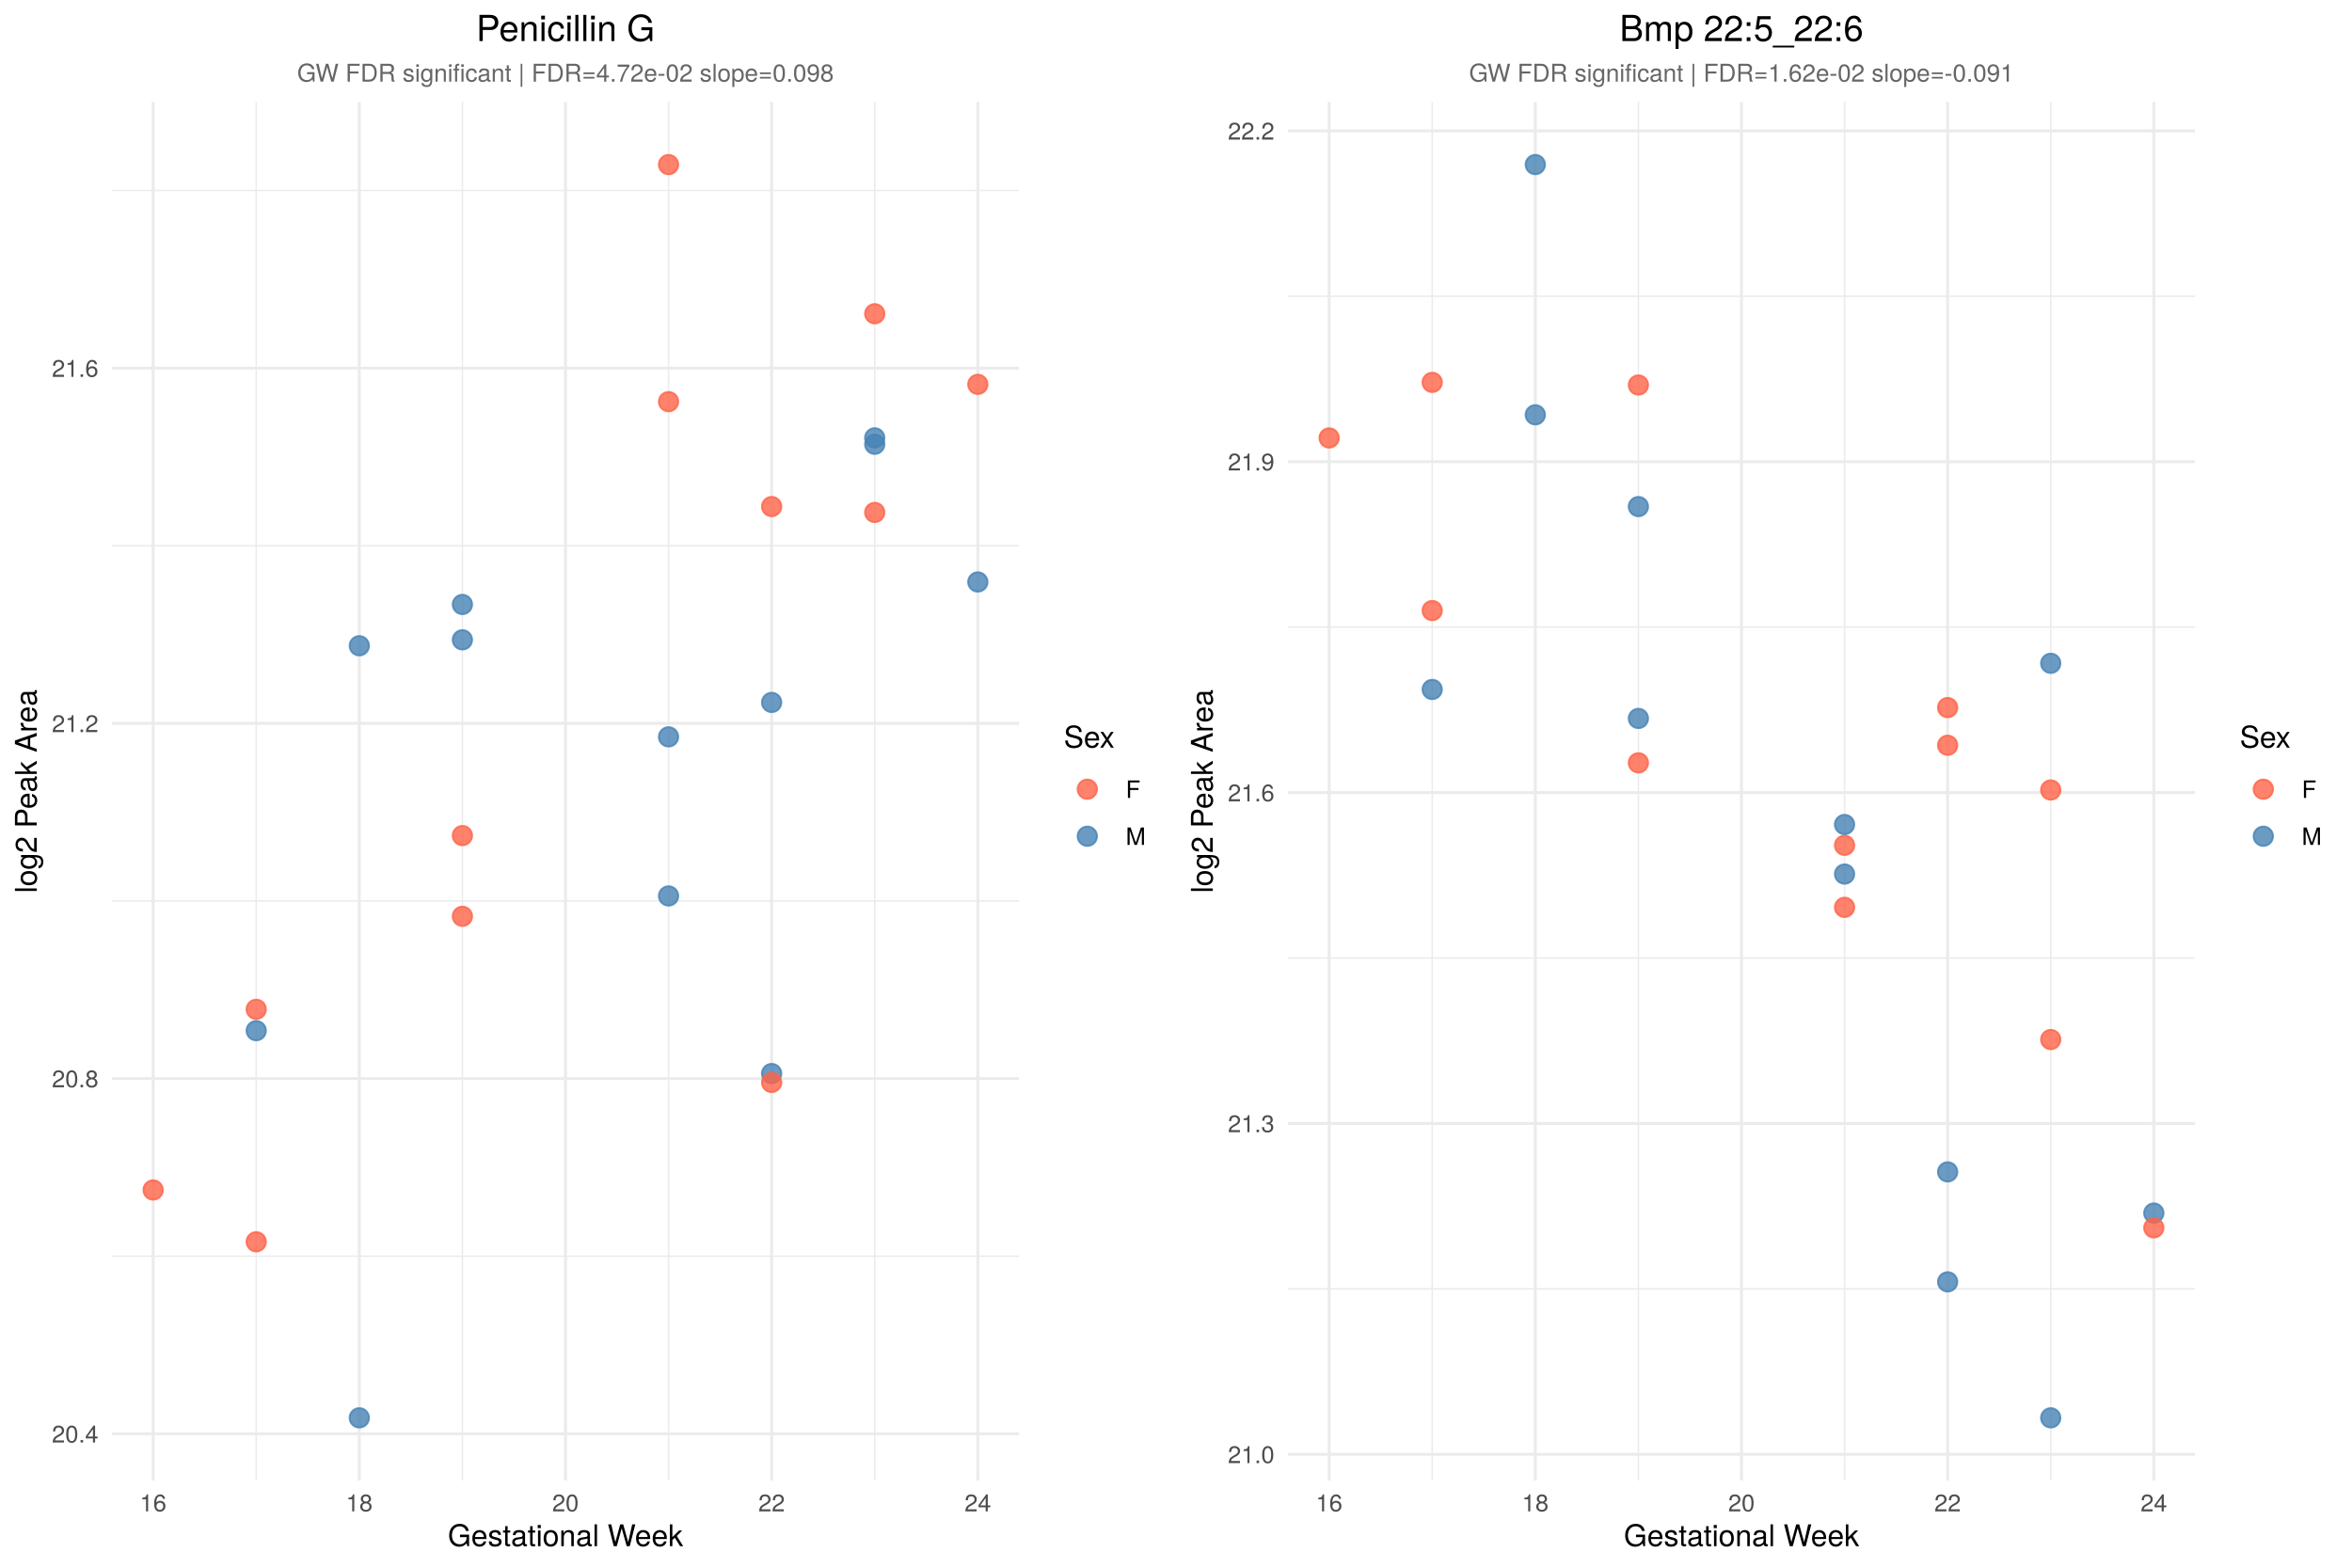
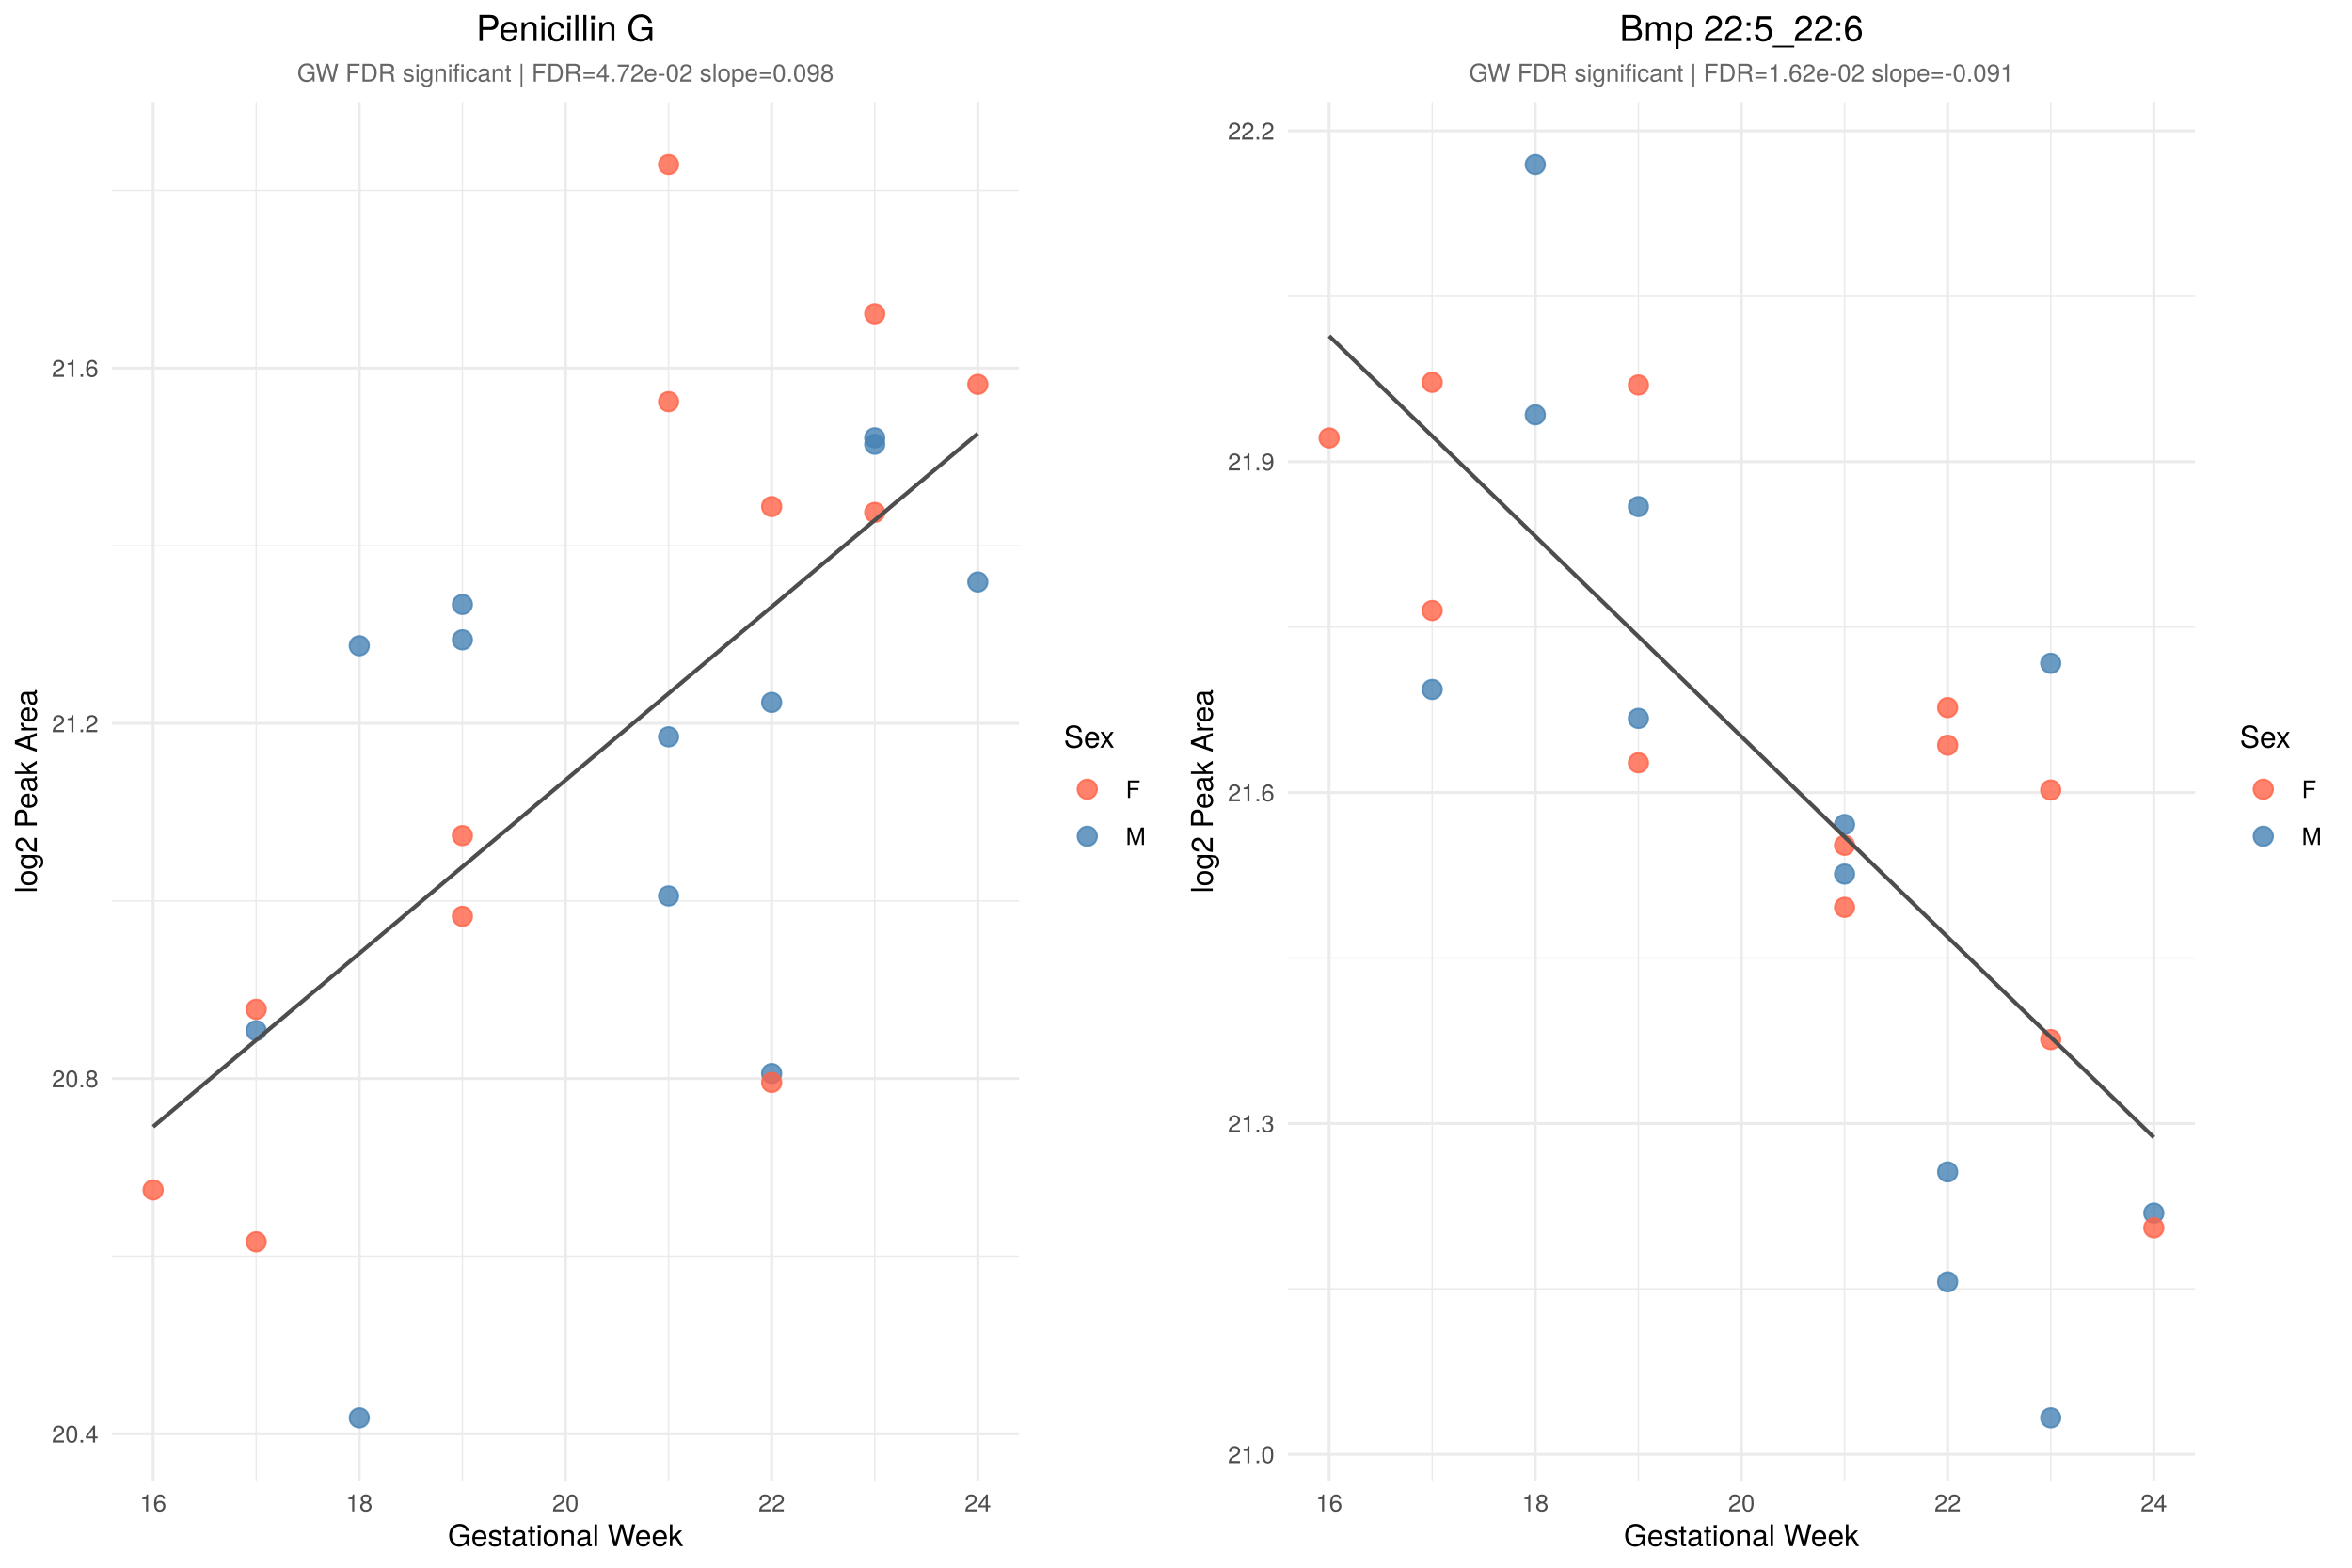
<svg xmlns="http://www.w3.org/2000/svg" class="svglite" width="864.00pt" height="576.00pt" viewBox="0 0 864.00 576.00">
  <defs>
    <style type="text/css">
    .svglite line, .svglite polyline, .svglite polygon, .svglite path, .svglite rect, .svglite circle {
      fill: none;
      stroke: #000000;
      stroke-linecap: round;
      stroke-linejoin: round;
      stroke-miterlimit: 10.00;
    }
    .svglite text {
      white-space: pre;
    }
  </style>
  </defs>
  <rect width="100%" height="100%" style="stroke: none; fill: none;" />
  <defs>
    <clipPath id="cpMC4wMHw4NjQuMDB8MC4wMHw1NzYuMDA=">
      <rect x="0.00" y="0.00" width="864.00" height="576.00" />
    </clipPath>
  </defs>
  <g clip-path="url(#cpMC4wMHw4NjQuMDB8MC4wMHw1NzYuMDA=)">
</g>
  <defs>
    <clipPath id="cpMC4wMHw0MzIuMDB8MC4wMHw1NzYuMDA=">
      <rect x="0" y="0.00" width="432.00" height="576.00" />
    </clipPath>
  </defs>
  <g clip-path="url(#cpMC4wMHw0MzIuMDB8MC4wMHw1NzYuMDA=)">
</g>
  <g clip-path="url(#cpMC4wMHw4NjQuMDB8MC4wMHw1NzYuMDA=)">
</g>
  <defs>
    <clipPath id="cpNDEuMTF8Mzc0LjM1fDM3LjQ1fDU0My45Nw==">
      <rect x="41.11" y="37.45" width="333.24" height="506.52" />
    </clipPath>
  </defs>
  <g clip-path="url(#cpNDEuMTF8Mzc0LjM1fDM3LjQ1fDU0My45Nw==)">
    <polyline points="41.11,461.55 374.35,461.55 " style="stroke-width: 0.53; stroke: #EBEBEB; stroke-linecap: butt;" />
    <polyline points="41.11,331.03 374.35,331.03 " style="stroke-width: 0.53; stroke: #EBEBEB; stroke-linecap: butt;" />
    <polyline points="41.11,200.51 374.35,200.51 " style="stroke-width: 0.53; stroke: #EBEBEB; stroke-linecap: butt;" />
    <polyline points="41.11,69.99 374.35,69.99 " style="stroke-width: 0.53; stroke: #EBEBEB; stroke-linecap: butt;" />
    <polyline points="94.12,543.97 94.12,37.45 " style="stroke-width: 0.53; stroke: #EBEBEB; stroke-linecap: butt;" />
    <polyline points="169.86,543.97 169.86,37.45 " style="stroke-width: 0.53; stroke: #EBEBEB; stroke-linecap: butt;" />
    <polyline points="245.59,543.97 245.59,37.45 " style="stroke-width: 0.53; stroke: #EBEBEB; stroke-linecap: butt;" />
    <polyline points="321.33,543.97 321.33,37.45 " style="stroke-width: 0.53; stroke: #EBEBEB; stroke-linecap: butt;" />
    <polyline points="41.11,526.81 374.35,526.81 " style="stroke-width: 1.07; stroke: #EBEBEB; stroke-linecap: butt;" />
    <polyline points="41.11,396.29 374.35,396.29 " style="stroke-width: 1.07; stroke: #EBEBEB; stroke-linecap: butt;" />
    <polyline points="41.11,265.77 374.35,265.77 " style="stroke-width: 1.07; stroke: #EBEBEB; stroke-linecap: butt;" />
    <polyline points="41.11,135.25 374.35,135.25 " style="stroke-width: 1.07; stroke: #EBEBEB; stroke-linecap: butt;" />
    <polyline points="56.25,543.97 56.25,37.45 " style="stroke-width: 1.07; stroke: #EBEBEB; stroke-linecap: butt;" />
    <polyline points="131.99,543.97 131.99,37.45 " style="stroke-width: 1.07; stroke: #EBEBEB; stroke-linecap: butt;" />
    <polyline points="207.73,543.97 207.73,37.45 " style="stroke-width: 1.07; stroke: #EBEBEB; stroke-linecap: butt;" />
    <polyline points="283.46,543.97 283.46,37.45 " style="stroke-width: 1.07; stroke: #EBEBEB; stroke-linecap: butt;" />
    <polyline points="359.20,543.97 359.20,37.45 " style="stroke-width: 1.07; stroke: #EBEBEB; stroke-linecap: butt;" />
    <circle cx="245.59" cy="147.58" r="3.56" style="stroke-width: 0.71; stroke: #FF6347; stroke-opacity: 0.80; fill: #FF6347; fill-opacity: 0.80;" />
    <circle cx="283.46" cy="186.12" r="3.56" style="stroke-width: 0.71; stroke: #FF6347; stroke-opacity: 0.80; fill: #FF6347; fill-opacity: 0.80;" />
    <circle cx="283.46" cy="394.44" r="3.56" style="stroke-width: 0.71; stroke: #4682B4; stroke-opacity: 0.80; fill: #4682B4; fill-opacity: 0.80;" />
    <circle cx="245.59" cy="60.47" r="3.56" style="stroke-width: 0.71; stroke: #FF6347; stroke-opacity: 0.80; fill: #FF6347; fill-opacity: 0.80;" />
    <circle cx="283.46" cy="258.08" r="3.56" style="stroke-width: 0.71; stroke: #4682B4; stroke-opacity: 0.80; fill: #4682B4; fill-opacity: 0.80;" />
    <circle cx="283.46" cy="397.72" r="3.56" style="stroke-width: 0.71; stroke: #FF6347; stroke-opacity: 0.80; fill: #FF6347; fill-opacity: 0.80;" />
    <circle cx="245.59" cy="270.73" r="3.56" style="stroke-width: 0.71; stroke: #4682B4; stroke-opacity: 0.80; fill: #4682B4; fill-opacity: 0.80;" />
    <circle cx="131.99" cy="520.94" r="3.56" style="stroke-width: 0.71; stroke: #4682B4; stroke-opacity: 0.80; fill: #4682B4; fill-opacity: 0.80;" />
    <circle cx="321.33" cy="188.28" r="3.56" style="stroke-width: 0.71; stroke: #FF6347; stroke-opacity: 0.80; fill: #FF6347; fill-opacity: 0.80;" />
    <circle cx="321.33" cy="115.28" r="3.56" style="stroke-width: 0.71; stroke: #FF6347; stroke-opacity: 0.80; fill: #FF6347; fill-opacity: 0.80;" />
    <circle cx="131.99" cy="237.26" r="3.56" style="stroke-width: 0.71; stroke: #4682B4; stroke-opacity: 0.80; fill: #4682B4; fill-opacity: 0.80;" />
    <circle cx="94.12" cy="456.26" r="3.56" style="stroke-width: 0.71; stroke: #FF6347; stroke-opacity: 0.80; fill: #FF6347; fill-opacity: 0.80;" />
    <circle cx="359.20" cy="213.83" r="3.56" style="stroke-width: 0.71; stroke: #4682B4; stroke-opacity: 0.80; fill: #4682B4; fill-opacity: 0.80;" />
    <circle cx="94.12" cy="370.84" r="3.56" style="stroke-width: 0.71; stroke: #FF6347; stroke-opacity: 0.80; fill: #FF6347; fill-opacity: 0.80;" />
    <circle cx="56.25" cy="437.22" r="3.56" style="stroke-width: 0.71; stroke: #FF6347; stroke-opacity: 0.80; fill: #FF6347; fill-opacity: 0.80;" />
    <circle cx="321.33" cy="163.24" r="3.56" style="stroke-width: 0.71; stroke: #4682B4; stroke-opacity: 0.80; fill: #4682B4; fill-opacity: 0.80;" />
    <circle cx="169.86" cy="307.01" r="3.56" style="stroke-width: 0.71; stroke: #FF6347; stroke-opacity: 0.80; fill: #FF6347; fill-opacity: 0.80;" />
    <circle cx="321.33" cy="160.87" r="3.56" style="stroke-width: 0.71; stroke: #4682B4; stroke-opacity: 0.80; fill: #4682B4; fill-opacity: 0.80;" />
    <circle cx="359.20" cy="141.22" r="3.56" style="stroke-width: 0.71; stroke: #FF6347; stroke-opacity: 0.80; fill: #FF6347; fill-opacity: 0.80;" />
    <circle cx="169.86" cy="336.67" r="3.56" style="stroke-width: 0.71; stroke: #FF6347; stroke-opacity: 0.80; fill: #FF6347; fill-opacity: 0.80;" />
    <circle cx="94.12" cy="378.69" r="3.56" style="stroke-width: 0.71; stroke: #4682B4; stroke-opacity: 0.80; fill: #4682B4; fill-opacity: 0.80;" />
    <circle cx="169.86" cy="235.09" r="3.56" style="stroke-width: 0.71; stroke: #4682B4; stroke-opacity: 0.80; fill: #4682B4; fill-opacity: 0.80;" />
    <circle cx="169.86" cy="222.09" r="3.56" style="stroke-width: 0.71; stroke: #4682B4; stroke-opacity: 0.80; fill: #4682B4; fill-opacity: 0.80;" />
    <circle cx="245.59" cy="329.19" r="3.56" style="stroke-width: 0.71; stroke: #4682B4; stroke-opacity: 0.80; fill: #4682B4; fill-opacity: 0.80;" />
+     <polyline points="56.25,413.98 60.09,410.76 63.92,407.54 67.76,404.31 71.59,401.09 75.43,397.86 79.26,394.64 83.10,391.42 86.93,388.19 90.77,384.97 94.60,381.74 98.44,378.52 102.27,375.30 106.10,372.07 109.94,368.85 113.77,365.63 117.61,362.40 121.44,359.18 125.28,355.95 129.11,352.73 132.95,349.51 136.78,346.28 140.62,343.06 144.45,339.83 148.29,336.61 152.12,333.39 155.96,330.16 159.79,326.94 163.63,323.71 167.46,320.49 171.30,317.27 175.13,314.04 178.97,310.82 182.80,307.59 186.63,304.37 190.47,301.15 194.30,297.92 198.14,294.70 201.97,291.47 205.81,288.25 209.64,285.03 213.48,281.80 217.31,278.58 221.15,275.35 224.98,272.13 228.82,268.91 232.65,265.68 236.49,262.46 240.32,259.23 244.16,256.01 247.99,252.79 251.83,249.56 255.66,246.34 259.50,243.11 263.33,239.89 267.16,236.67 271.00,233.44 274.83,230.22 278.67,226.99 282.50,223.77 286.34,220.55 290.17,217.32 294.01,214.10 297.84,210.87 301.68,207.65 305.51,204.43 309.35,201.20 313.18,197.98 317.02,194.76 320.85,191.53 324.69,188.31 328.52,185.08 332.36,181.86 336.19,178.64 340.03,175.41 343.86,172.19 347.69,168.96 351.53,165.74 355.36,162.52 359.20,159.29 " style="stroke-width: 1.49; stroke: #4D4D4D; stroke-linecap: butt;" />
  </g>
  <g clip-path="url(#cpMC4wMHw4NjQuMDB8MC4wMHw1NzYuMDA=)">
    <text x="36.17" y="530.02" text-anchor="end" style="font-size: 8.80px; font-weight: 0;fill: #4D4D4D; font-family: &quot;TeX Gyre Heros&quot;;" textLength="17.11px" lengthAdjust="spacingAndGlyphs">20.4</text>
    <text x="36.17" y="399.50" text-anchor="end" style="font-size: 8.80px; font-weight: 0;fill: #4D4D4D; font-family: &quot;TeX Gyre Heros&quot;;" textLength="17.11px" lengthAdjust="spacingAndGlyphs">20.8</text>
    <text x="36.17" y="268.98" text-anchor="end" style="font-size: 8.80px; font-weight: 0;fill: #4D4D4D; font-family: &quot;TeX Gyre Heros&quot;;" textLength="17.11px" lengthAdjust="spacingAndGlyphs">21.2</text>
    <text x="36.17" y="138.46" text-anchor="end" style="font-size: 8.80px; font-weight: 0;fill: #4D4D4D; font-family: &quot;TeX Gyre Heros&quot;;" textLength="17.11px" lengthAdjust="spacingAndGlyphs">21.6</text>
    <text x="56.25" y="555.31" text-anchor="middle" style="font-size: 8.80px; font-weight: 0;fill: #4D4D4D; font-family: &quot;TeX Gyre Heros&quot;;" textLength="9.78px" lengthAdjust="spacingAndGlyphs">16</text>
    <text x="131.99" y="555.31" text-anchor="middle" style="font-size: 8.80px; font-weight: 0;fill: #4D4D4D; font-family: &quot;TeX Gyre Heros&quot;;" textLength="9.78px" lengthAdjust="spacingAndGlyphs">18</text>
    <text x="207.73" y="555.31" text-anchor="middle" style="font-size: 8.80px; font-weight: 0;fill: #4D4D4D; font-family: &quot;TeX Gyre Heros&quot;;" textLength="9.78px" lengthAdjust="spacingAndGlyphs">20</text>
    <text x="283.46" y="555.31" text-anchor="middle" style="font-size: 8.80px; font-weight: 0;fill: #4D4D4D; font-family: &quot;TeX Gyre Heros&quot;;" textLength="9.78px" lengthAdjust="spacingAndGlyphs">22</text>
    <text x="359.20" y="555.31" text-anchor="middle" style="font-size: 8.80px; font-weight: 0;fill: #4D4D4D; font-family: &quot;TeX Gyre Heros&quot;;" textLength="9.78px" lengthAdjust="spacingAndGlyphs">24</text>
    <text x="207.73" y="568.10" text-anchor="middle" style="font-size: 11.00px; font-weight: 0; font-family: &quot;TeX Gyre Heros&quot;;" textLength="86.80px" lengthAdjust="spacingAndGlyphs">Gestational Week</text>
    <text transform="translate(13.50,290.71) rotate(-90)" text-anchor="middle" style="font-size: 11.00px; font-weight: 0; font-family: &quot;TeX Gyre Heros&quot;;" textLength="75.19px" lengthAdjust="spacingAndGlyphs">log2 Peak Area</text>
    <text x="390.78" y="274.70" style="font-size: 11.00px; font-weight: 0; font-family: &quot;TeX Gyre Heros&quot;;" textLength="18.95px" lengthAdjust="spacingAndGlyphs">Sex</text>
    <circle cx="399.42" cy="289.97" r="3.56" style="stroke-width: 0.71; stroke: #FF6347; stroke-opacity: 0.80; fill: #FF6347; fill-opacity: 0.80;" />
    <circle cx="399.42" cy="307.25" r="3.56" style="stroke-width: 0.71; stroke: #4682B4; stroke-opacity: 0.80; fill: #4682B4; fill-opacity: 0.80;" />
    <text x="413.54" y="293.17" style="font-size: 8.80px; font-weight: 0; font-family: &quot;TeX Gyre Heros&quot;;" textLength="5.38px" lengthAdjust="spacingAndGlyphs">F</text>
    <text x="413.54" y="310.45" style="font-size: 8.80px; font-weight: 0; font-family: &quot;TeX Gyre Heros&quot;;" textLength="7.33px" lengthAdjust="spacingAndGlyphs">M</text>
    <text x="207.73" y="29.99" text-anchor="middle" style="font-size: 9.00px; font-weight: 0;fill: #666666; font-family: &quot;TeX Gyre Heros&quot;;" textLength="199.99px" lengthAdjust="spacingAndGlyphs">GW FDR significant | FDR=4.72e-02  slope=0.098</text>
    <text x="207.73" y="15.09" text-anchor="middle" style="font-size: 13.20px; font-weight: 0; font-family: &quot;TeX Gyre Heros&quot;;" textLength="65.96px" lengthAdjust="spacingAndGlyphs">Penicillin G</text>
  </g>
  <defs>
    <clipPath id="cpNDMyLjAwfDg2NC4wMHwwLjAwfDU3Ni4wMA==">
      <rect x="432.00" y="0.00" width="432.00" height="576.00" />
    </clipPath>
  </defs>
  <g clip-path="url(#cpNDMyLjAwfDg2NC4wMHwwLjAwfDU3Ni4wMA==)">
</g>
  <g clip-path="url(#cpMC4wMHw4NjQuMDB8MC4wMHw1NzYuMDA=)">
</g>
  <defs>
    <clipPath id="cpNDczLjExfDgwNi4zNXwzNy40NXw1NDMuOTc=">
      <rect x="473.11" y="37.45" width="333.24" height="506.52" />
    </clipPath>
  </defs>
  <g clip-path="url(#cpNDczLjExfDgwNi4zNXwzNy40NXw1NDMuOTc=)">
    <polyline points="473.11,473.56 806.35,473.56 " style="stroke-width: 0.53; stroke: #EBEBEB; stroke-linecap: butt;" />
    <polyline points="473.11,351.99 806.35,351.99 " style="stroke-width: 0.53; stroke: #EBEBEB; stroke-linecap: butt;" />
    <polyline points="473.11,230.42 806.35,230.42 " style="stroke-width: 0.53; stroke: #EBEBEB; stroke-linecap: butt;" />
    <polyline points="473.11,108.85 806.35,108.85 " style="stroke-width: 0.53; stroke: #EBEBEB; stroke-linecap: butt;" />
    <polyline points="526.12,543.97 526.12,37.45 " style="stroke-width: 0.53; stroke: #EBEBEB; stroke-linecap: butt;" />
    <polyline points="601.86,543.97 601.86,37.45 " style="stroke-width: 0.53; stroke: #EBEBEB; stroke-linecap: butt;" />
    <polyline points="677.59,543.97 677.59,37.45 " style="stroke-width: 0.53; stroke: #EBEBEB; stroke-linecap: butt;" />
    <polyline points="753.33,543.97 753.33,37.45 " style="stroke-width: 0.53; stroke: #EBEBEB; stroke-linecap: butt;" />
    <polyline points="473.11,534.35 806.35,534.35 " style="stroke-width: 1.07; stroke: #EBEBEB; stroke-linecap: butt;" />
    <polyline points="473.11,412.78 806.35,412.78 " style="stroke-width: 1.07; stroke: #EBEBEB; stroke-linecap: butt;" />
    <polyline points="473.11,291.21 806.35,291.21 " style="stroke-width: 1.07; stroke: #EBEBEB; stroke-linecap: butt;" />
    <polyline points="473.11,169.64 806.35,169.64 " style="stroke-width: 1.07; stroke: #EBEBEB; stroke-linecap: butt;" />
    <polyline points="473.11,48.07 806.35,48.07 " style="stroke-width: 1.07; stroke: #EBEBEB; stroke-linecap: butt;" />
    <polyline points="488.25,543.97 488.25,37.45 " style="stroke-width: 1.07; stroke: #EBEBEB; stroke-linecap: butt;" />
    <polyline points="563.99,543.97 563.99,37.45 " style="stroke-width: 1.07; stroke: #EBEBEB; stroke-linecap: butt;" />
    <polyline points="639.73,543.97 639.73,37.45 " style="stroke-width: 1.07; stroke: #EBEBEB; stroke-linecap: butt;" />
    <polyline points="715.46,543.97 715.46,37.45 " style="stroke-width: 1.07; stroke: #EBEBEB; stroke-linecap: butt;" />
    <polyline points="791.20,543.97 791.20,37.45 " style="stroke-width: 1.07; stroke: #EBEBEB; stroke-linecap: butt;" />
    <circle cx="677.59" cy="333.37" r="3.56" style="stroke-width: 0.71; stroke: #FF6347; stroke-opacity: 0.80; fill: #FF6347; fill-opacity: 0.80;" />
    <circle cx="715.46" cy="259.98" r="3.56" style="stroke-width: 0.71; stroke: #FF6347; stroke-opacity: 0.80; fill: #FF6347; fill-opacity: 0.80;" />
    <circle cx="715.46" cy="430.58" r="3.56" style="stroke-width: 0.71; stroke: #4682B4; stroke-opacity: 0.80; fill: #4682B4; fill-opacity: 0.80;" />
    <circle cx="677.59" cy="310.58" r="3.56" style="stroke-width: 0.71; stroke: #FF6347; stroke-opacity: 0.80; fill: #FF6347; fill-opacity: 0.80;" />
    <circle cx="715.46" cy="470.98" r="3.56" style="stroke-width: 0.71; stroke: #4682B4; stroke-opacity: 0.80; fill: #4682B4; fill-opacity: 0.80;" />
    <circle cx="715.46" cy="273.82" r="3.56" style="stroke-width: 0.71; stroke: #FF6347; stroke-opacity: 0.80; fill: #FF6347; fill-opacity: 0.80;" />
    <circle cx="677.59" cy="321.15" r="3.56" style="stroke-width: 0.71; stroke: #4682B4; stroke-opacity: 0.80; fill: #4682B4; fill-opacity: 0.80;" />
    <circle cx="563.99" cy="60.47" r="3.56" style="stroke-width: 0.71; stroke: #4682B4; stroke-opacity: 0.80; fill: #4682B4; fill-opacity: 0.80;" />
    <circle cx="753.33" cy="381.95" r="3.56" style="stroke-width: 0.71; stroke: #FF6347; stroke-opacity: 0.80; fill: #FF6347; fill-opacity: 0.80;" />
    <circle cx="753.33" cy="290.26" r="3.56" style="stroke-width: 0.71; stroke: #FF6347; stroke-opacity: 0.80; fill: #FF6347; fill-opacity: 0.80;" />
    <circle cx="563.99" cy="152.41" r="3.56" style="stroke-width: 0.71; stroke: #4682B4; stroke-opacity: 0.80; fill: #4682B4; fill-opacity: 0.80;" />
    <circle cx="526.12" cy="224.33" r="3.56" style="stroke-width: 0.71; stroke: #FF6347; stroke-opacity: 0.80; fill: #FF6347; fill-opacity: 0.80;" />
    <circle cx="791.20" cy="445.70" r="3.56" style="stroke-width: 0.71; stroke: #4682B4; stroke-opacity: 0.80; fill: #4682B4; fill-opacity: 0.80;" />
    <circle cx="526.12" cy="140.49" r="3.56" style="stroke-width: 0.71; stroke: #FF6347; stroke-opacity: 0.80; fill: #FF6347; fill-opacity: 0.80;" />
    <circle cx="488.25" cy="160.91" r="3.56" style="stroke-width: 0.71; stroke: #FF6347; stroke-opacity: 0.80; fill: #FF6347; fill-opacity: 0.80;" />
    <circle cx="753.33" cy="520.94" r="3.56" style="stroke-width: 0.71; stroke: #4682B4; stroke-opacity: 0.80; fill: #4682B4; fill-opacity: 0.80;" />
    <circle cx="601.86" cy="280.28" r="3.56" style="stroke-width: 0.71; stroke: #FF6347; stroke-opacity: 0.80; fill: #FF6347; fill-opacity: 0.80;" />
    <circle cx="753.33" cy="243.71" r="3.56" style="stroke-width: 0.71; stroke: #4682B4; stroke-opacity: 0.80; fill: #4682B4; fill-opacity: 0.80;" />
    <circle cx="791.20" cy="451.13" r="3.56" style="stroke-width: 0.71; stroke: #FF6347; stroke-opacity: 0.80; fill: #FF6347; fill-opacity: 0.80;" />
    <circle cx="601.86" cy="141.46" r="3.56" style="stroke-width: 0.71; stroke: #FF6347; stroke-opacity: 0.80; fill: #FF6347; fill-opacity: 0.80;" />
    <circle cx="526.12" cy="253.32" r="3.56" style="stroke-width: 0.71; stroke: #4682B4; stroke-opacity: 0.80; fill: #4682B4; fill-opacity: 0.80;" />
    <circle cx="601.86" cy="263.97" r="3.56" style="stroke-width: 0.71; stroke: #4682B4; stroke-opacity: 0.80; fill: #4682B4; fill-opacity: 0.80;" />
    <circle cx="601.86" cy="186.13" r="3.56" style="stroke-width: 0.71; stroke: #4682B4; stroke-opacity: 0.80; fill: #4682B4; fill-opacity: 0.80;" />
    <circle cx="677.59" cy="302.94" r="3.56" style="stroke-width: 0.71; stroke: #4682B4; stroke-opacity: 0.80; fill: #4682B4; fill-opacity: 0.80;" />
+     <polyline points="488.25,123.43 492.09,127.15 495.92,130.88 499.76,134.61 503.59,138.34 507.43,142.06 511.26,145.79 515.10,149.52 518.93,153.25 522.77,156.97 526.60,160.70 530.44,164.43 534.27,168.16 538.10,171.88 541.94,175.61 545.77,179.34 549.61,183.07 553.44,186.79 557.28,190.52 561.11,194.25 564.95,197.98 568.78,201.71 572.62,205.43 576.45,209.16 580.29,212.89 584.12,216.62 587.96,220.34 591.79,224.07 595.63,227.80 599.46,231.53 603.30,235.25 607.13,238.98 610.97,242.71 614.80,246.44 618.63,250.16 622.47,253.89 626.30,257.62 630.14,261.35 633.97,265.07 637.81,268.80 641.64,272.53 645.48,276.26 649.31,279.98 653.15,283.71 656.98,287.44 660.82,291.17 664.65,294.89 668.49,298.62 672.32,302.35 676.16,306.08 679.99,309.80 683.83,313.53 687.66,317.26 691.50,320.99 695.33,324.71 699.16,328.44 703.00,332.17 706.83,335.90 710.67,339.62 714.50,343.35 718.34,347.08 722.17,350.81 726.01,354.53 729.84,358.26 733.68,361.99 737.51,365.72 741.35,369.44 745.18,373.17 749.02,376.90 752.85,380.63 756.69,384.35 760.52,388.08 764.36,391.81 768.19,395.54 772.03,399.26 775.86,402.99 779.69,406.72 783.53,410.45 787.36,414.17 791.20,417.90 " style="stroke-width: 1.49; stroke: #4D4D4D; stroke-linecap: butt;" />
  </g>
  <g clip-path="url(#cpMC4wMHw4NjQuMDB8MC4wMHw1NzYuMDA=)">
    <text x="468.17" y="537.56" text-anchor="end" style="font-size: 8.80px; font-weight: 0;fill: #4D4D4D; font-family: &quot;TeX Gyre Heros&quot;;" textLength="17.11px" lengthAdjust="spacingAndGlyphs">21.0</text>
    <text x="468.17" y="415.99" text-anchor="end" style="font-size: 8.80px; font-weight: 0;fill: #4D4D4D; font-family: &quot;TeX Gyre Heros&quot;;" textLength="17.11px" lengthAdjust="spacingAndGlyphs">21.3</text>
    <text x="468.17" y="294.42" text-anchor="end" style="font-size: 8.80px; font-weight: 0;fill: #4D4D4D; font-family: &quot;TeX Gyre Heros&quot;;" textLength="17.11px" lengthAdjust="spacingAndGlyphs">21.6</text>
    <text x="468.17" y="172.85" text-anchor="end" style="font-size: 8.80px; font-weight: 0;fill: #4D4D4D; font-family: &quot;TeX Gyre Heros&quot;;" textLength="17.11px" lengthAdjust="spacingAndGlyphs">21.9</text>
    <text x="468.17" y="51.28" text-anchor="end" style="font-size: 8.80px; font-weight: 0;fill: #4D4D4D; font-family: &quot;TeX Gyre Heros&quot;;" textLength="17.11px" lengthAdjust="spacingAndGlyphs">22.2</text>
    <text x="488.25" y="555.31" text-anchor="middle" style="font-size: 8.80px; font-weight: 0;fill: #4D4D4D; font-family: &quot;TeX Gyre Heros&quot;;" textLength="9.78px" lengthAdjust="spacingAndGlyphs">16</text>
    <text x="563.99" y="555.31" text-anchor="middle" style="font-size: 8.80px; font-weight: 0;fill: #4D4D4D; font-family: &quot;TeX Gyre Heros&quot;;" textLength="9.78px" lengthAdjust="spacingAndGlyphs">18</text>
    <text x="639.73" y="555.31" text-anchor="middle" style="font-size: 8.80px; font-weight: 0;fill: #4D4D4D; font-family: &quot;TeX Gyre Heros&quot;;" textLength="9.78px" lengthAdjust="spacingAndGlyphs">20</text>
    <text x="715.46" y="555.31" text-anchor="middle" style="font-size: 8.80px; font-weight: 0;fill: #4D4D4D; font-family: &quot;TeX Gyre Heros&quot;;" textLength="9.78px" lengthAdjust="spacingAndGlyphs">22</text>
    <text x="791.20" y="555.31" text-anchor="middle" style="font-size: 8.80px; font-weight: 0;fill: #4D4D4D; font-family: &quot;TeX Gyre Heros&quot;;" textLength="9.78px" lengthAdjust="spacingAndGlyphs">24</text>
    <text x="639.73" y="568.10" text-anchor="middle" style="font-size: 11.00px; font-weight: 0; font-family: &quot;TeX Gyre Heros&quot;;" textLength="86.80px" lengthAdjust="spacingAndGlyphs">Gestational Week</text>
    <text transform="translate(445.50,290.71) rotate(-90)" text-anchor="middle" style="font-size: 11.00px; font-weight: 0; font-family: &quot;TeX Gyre Heros&quot;;" textLength="75.19px" lengthAdjust="spacingAndGlyphs">log2 Peak Area</text>
    <text x="822.78" y="274.70" style="font-size: 11.00px; font-weight: 0; font-family: &quot;TeX Gyre Heros&quot;;" textLength="18.95px" lengthAdjust="spacingAndGlyphs">Sex</text>
    <circle cx="831.42" cy="289.97" r="3.56" style="stroke-width: 0.71; stroke: #FF6347; stroke-opacity: 0.80; fill: #FF6347; fill-opacity: 0.80;" />
    <circle cx="831.42" cy="307.25" r="3.56" style="stroke-width: 0.71; stroke: #4682B4; stroke-opacity: 0.80; fill: #4682B4; fill-opacity: 0.80;" />
    <text x="845.54" y="293.17" style="font-size: 8.80px; font-weight: 0; font-family: &quot;TeX Gyre Heros&quot;;" textLength="5.38px" lengthAdjust="spacingAndGlyphs">F</text>
    <text x="845.54" y="310.45" style="font-size: 8.80px; font-weight: 0; font-family: &quot;TeX Gyre Heros&quot;;" textLength="7.33px" lengthAdjust="spacingAndGlyphs">M</text>
    <text x="639.73" y="29.99" text-anchor="middle" style="font-size: 9.00px; font-weight: 0;fill: #666666; font-family: &quot;TeX Gyre Heros&quot;;" textLength="202.98px" lengthAdjust="spacingAndGlyphs">GW FDR significant | FDR=1.62e-02  slope=-0.091</text>
    <text x="639.73" y="15.09" text-anchor="middle" style="font-size: 13.20px; font-weight: 0; font-family: &quot;TeX Gyre Heros&quot;;" textLength="89.42px" lengthAdjust="spacingAndGlyphs">Bmp 22:5_22:6</text>
  </g>
</svg>
